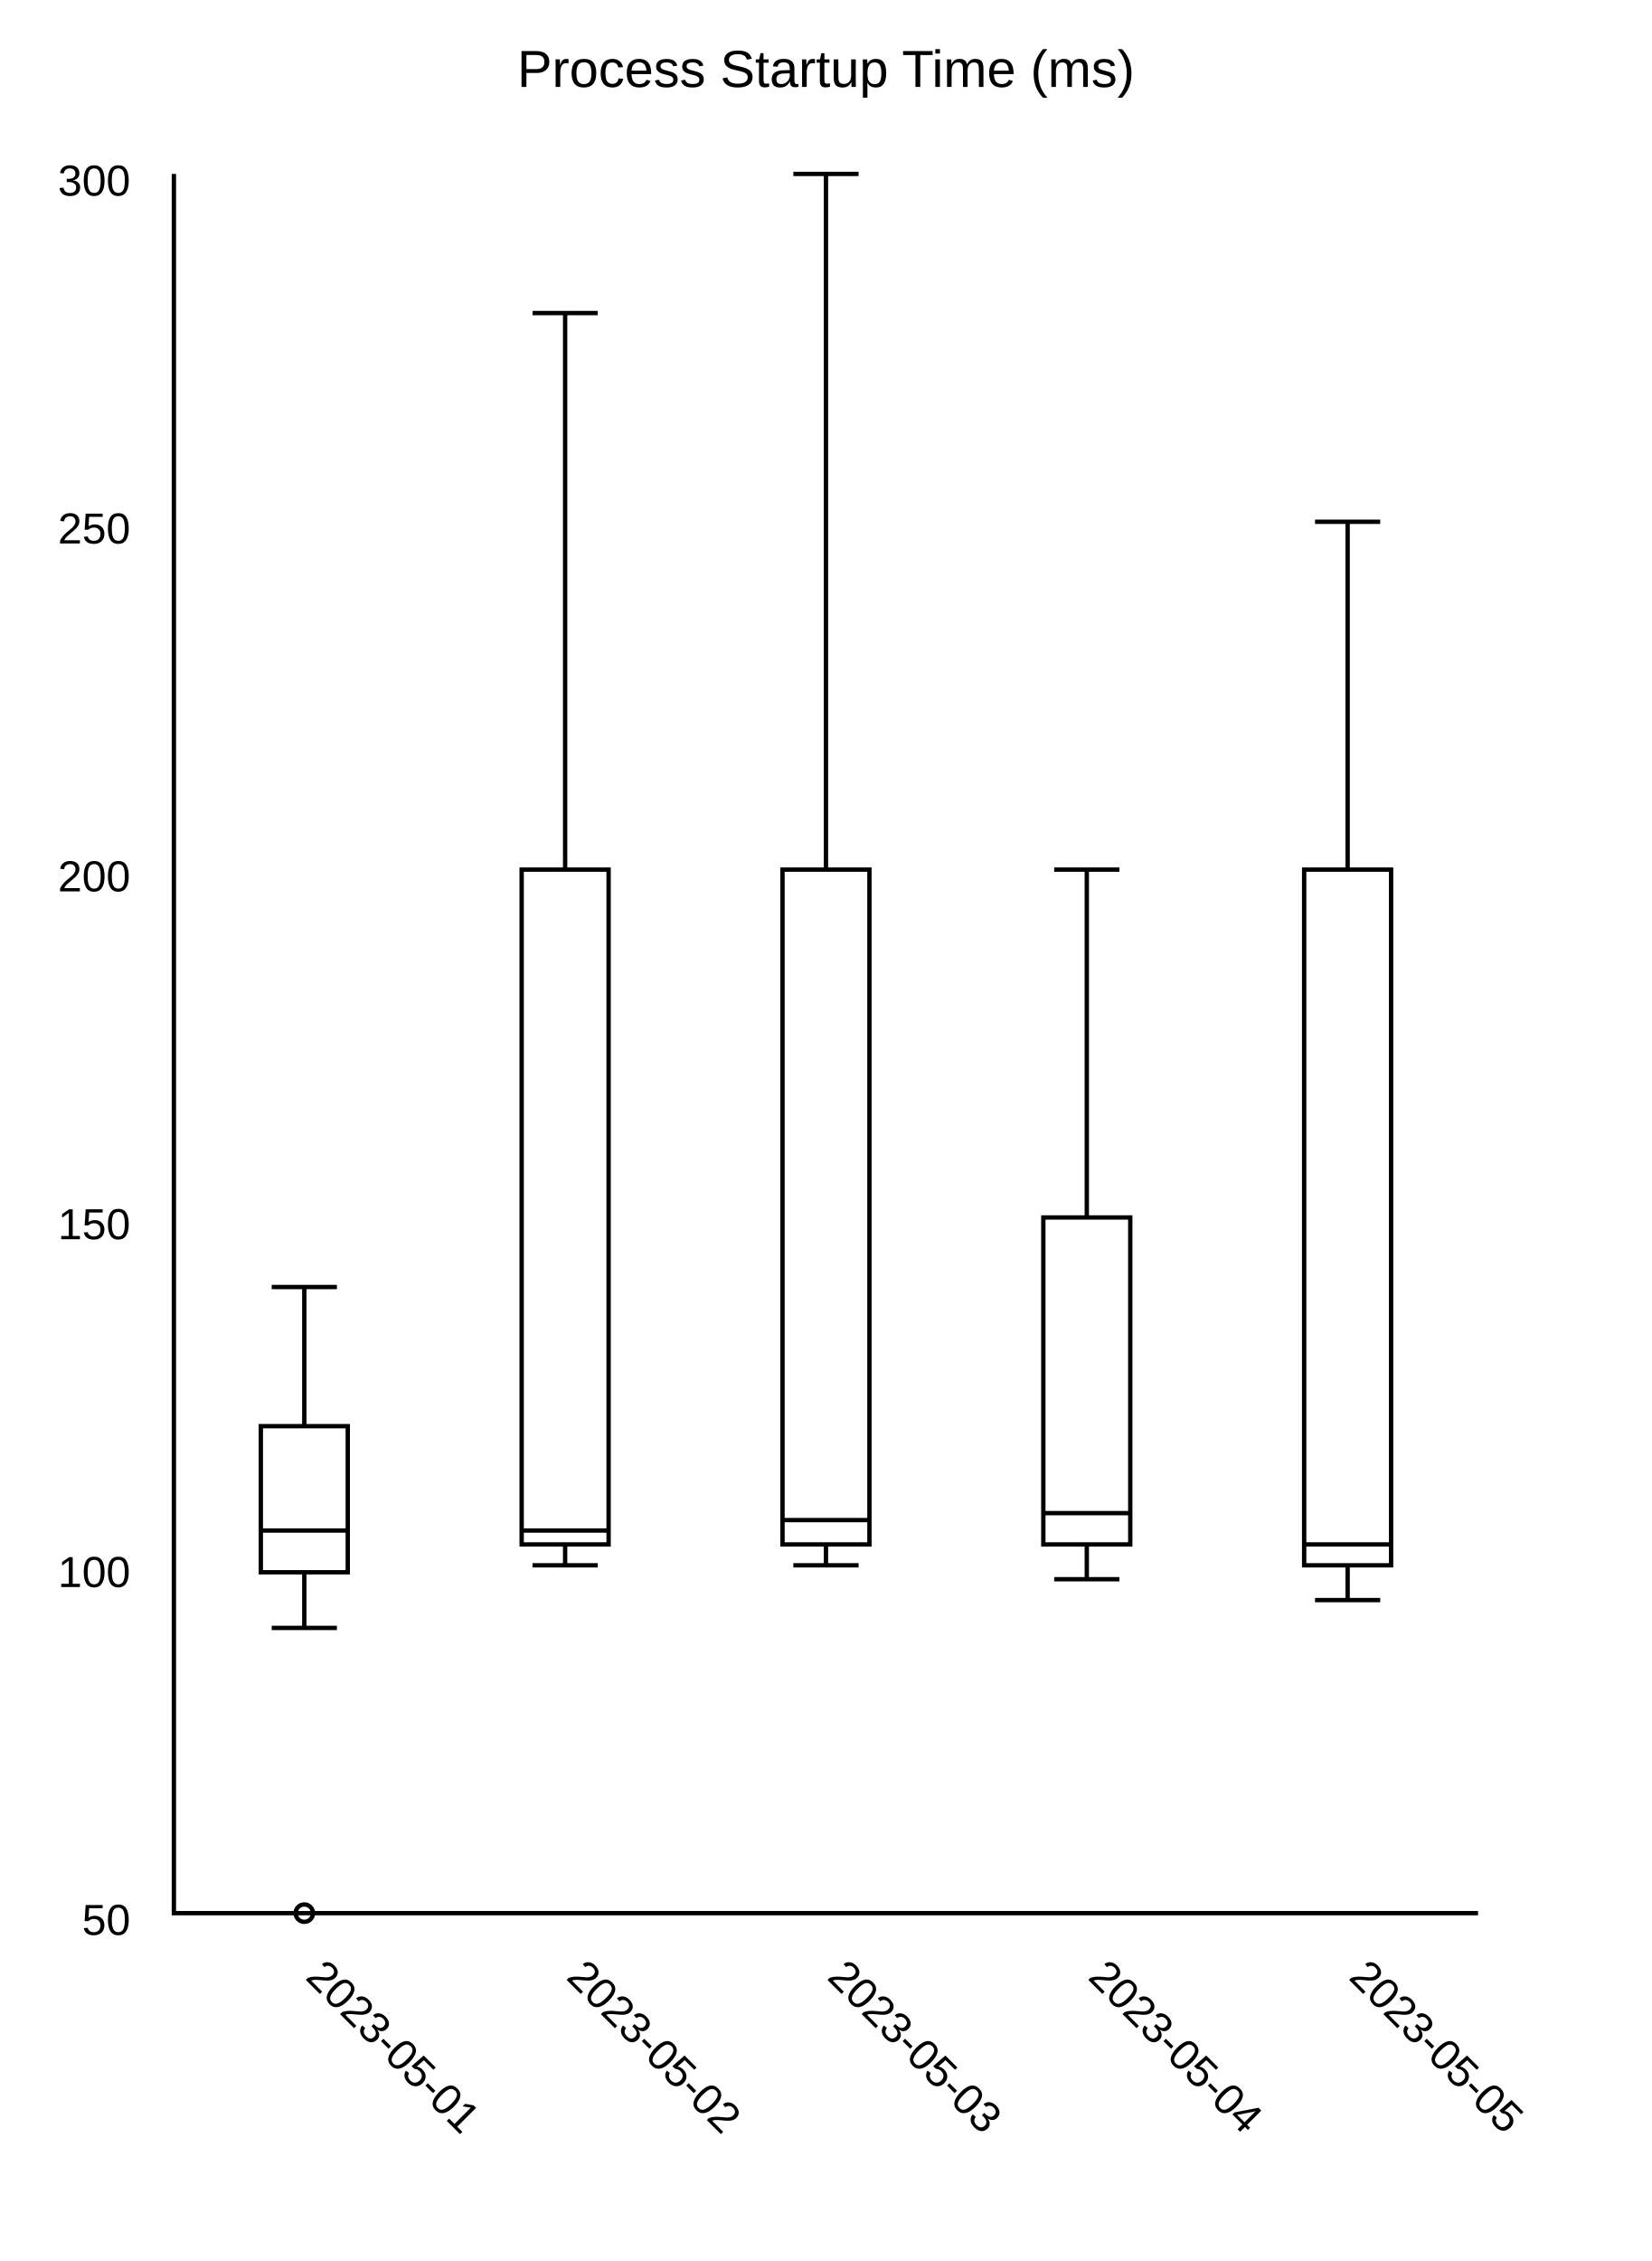
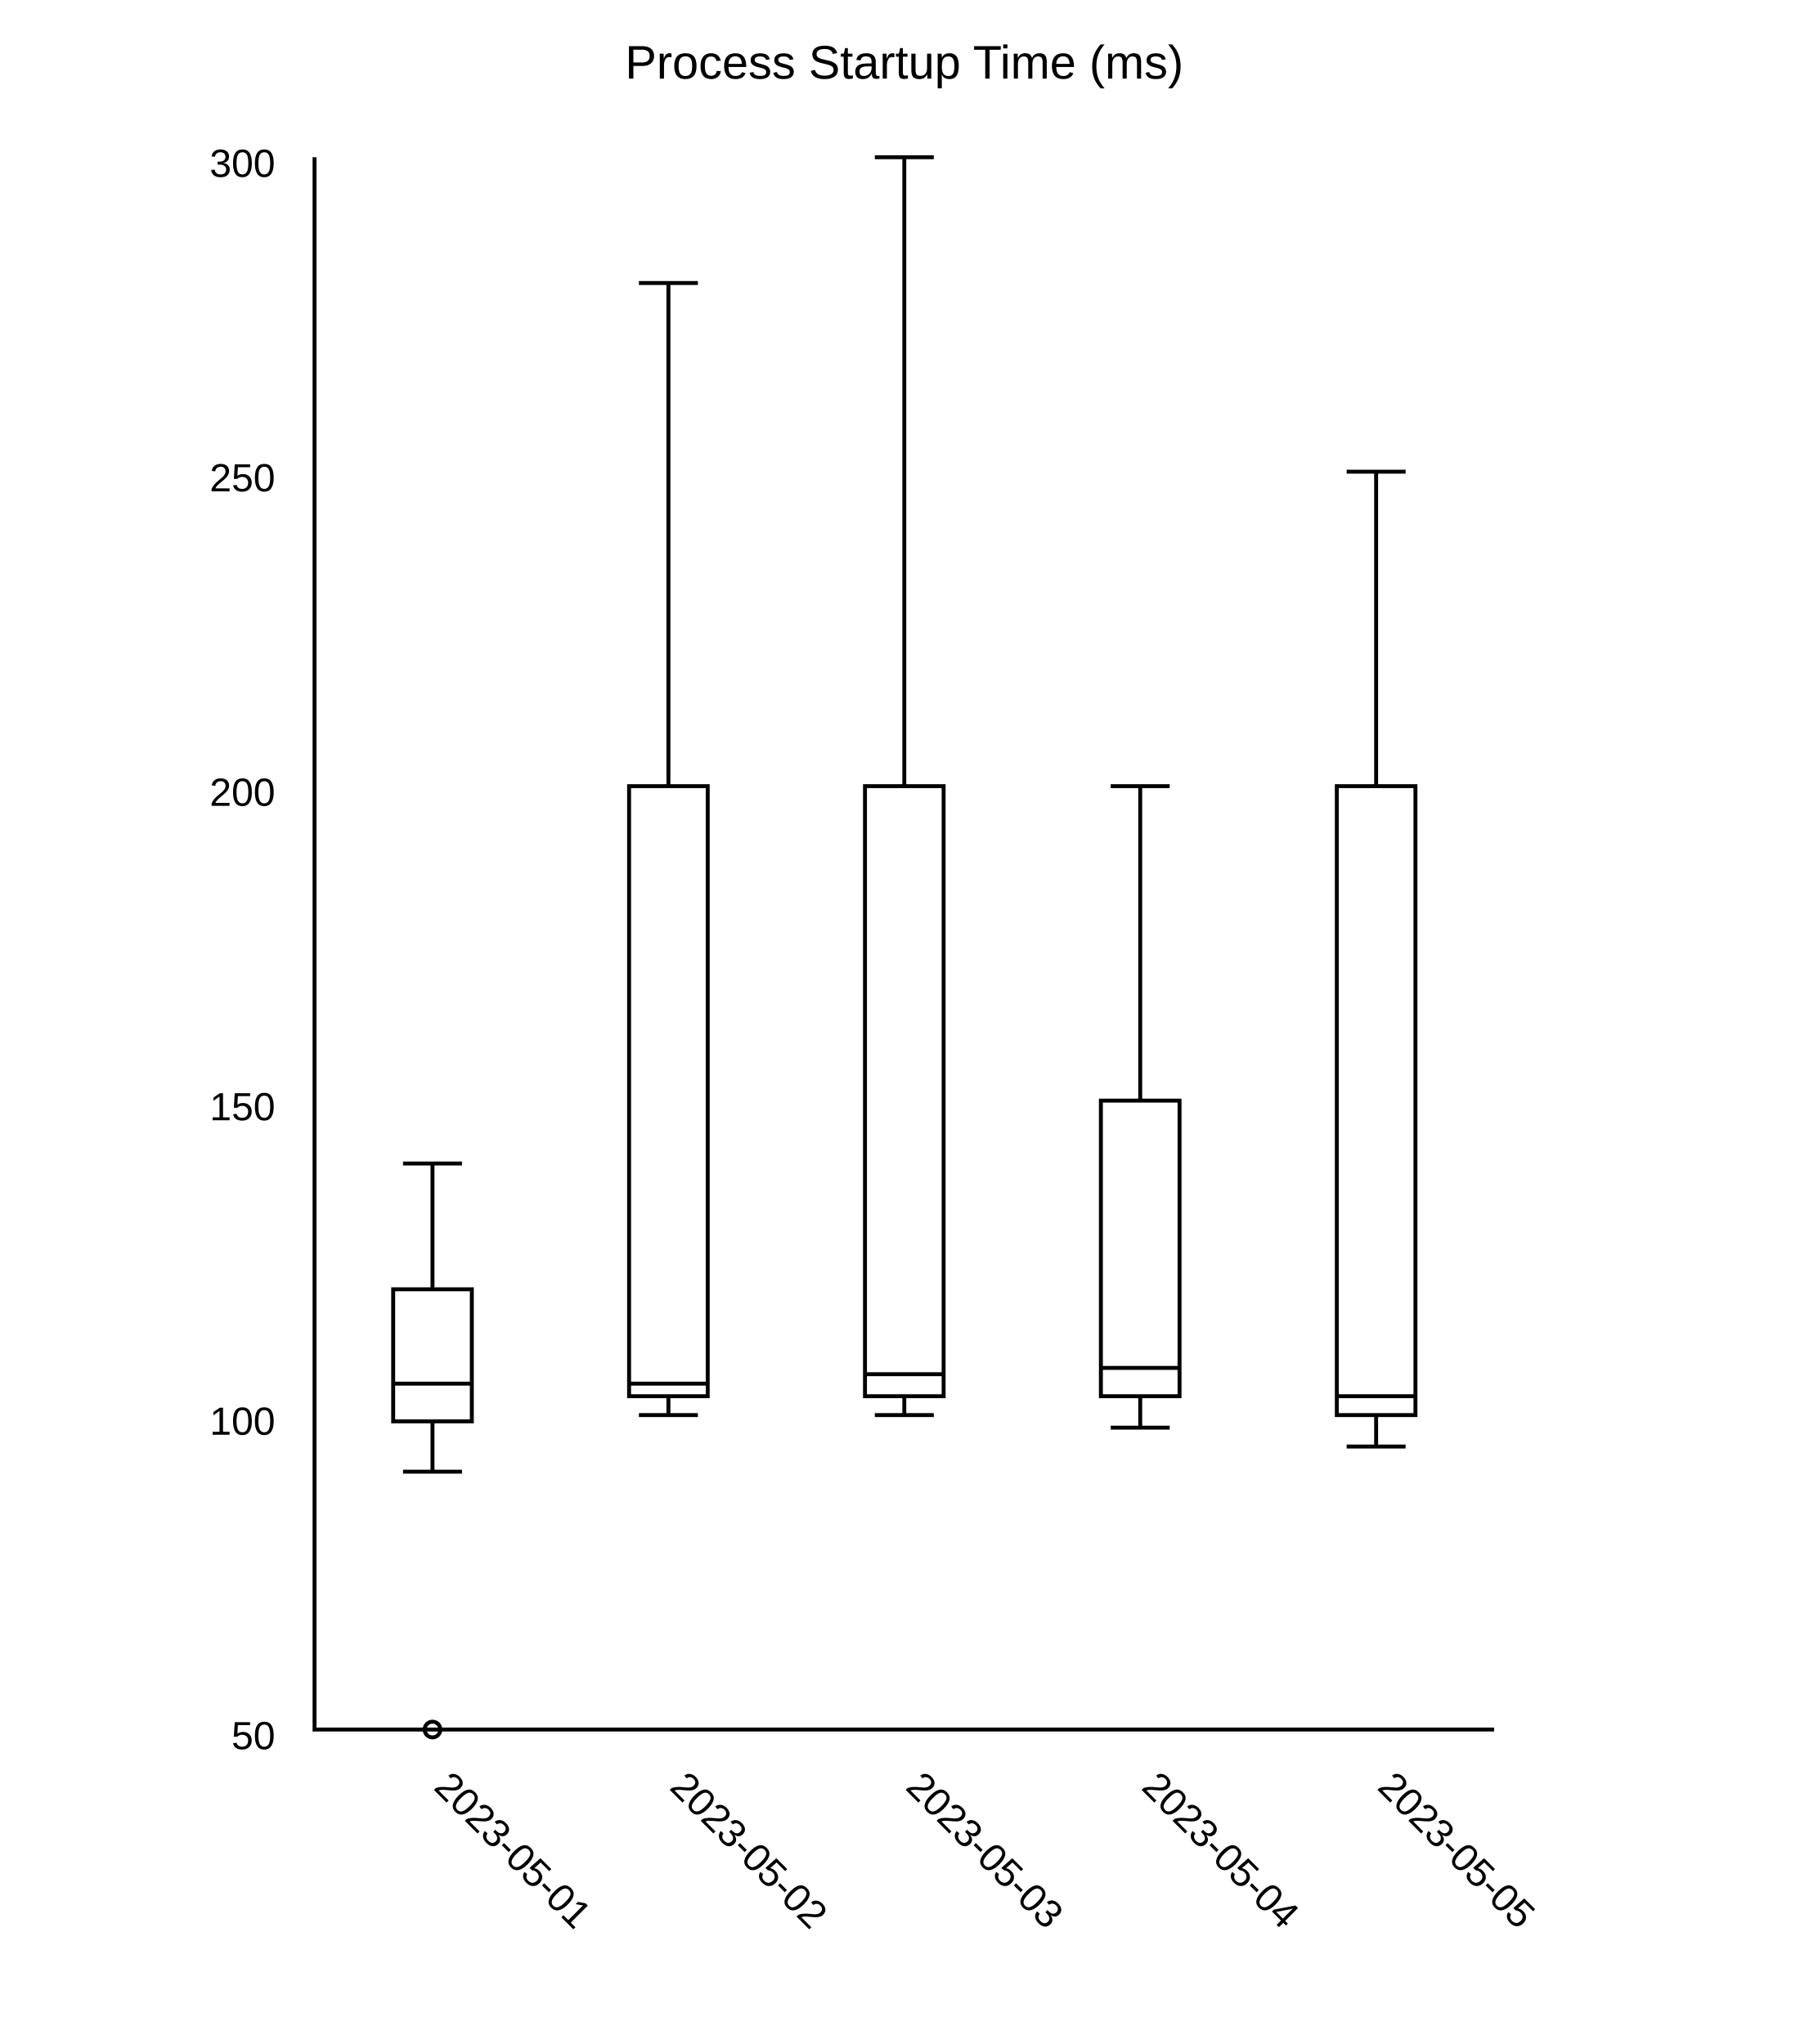
- <svg xmlns="http://www.w3.org/2000/svg" width="380" height="520" viewBox="0 0 380 520" style="background-color: white;">
+ <svg xmlns="http://www.w3.org/2000/svg" height="520" style="background-color: white;" viewBox="0 0 460 520" width="460">
  <style>
.box-plot{fill:none;stroke:rgb(0,0,0);stroke-width:1;}
.outlier{fill:none;stroke:rgb(0,0,0);stroke-width:1;}
.axis{fill:none;stroke:rgb(0,0,0);stroke-width:1;}
.labels{fill:rgb(0,0,0);font-size:10;font-family:Arial}
.y-labels{text-anchor:end;}
.title{font-family:Arial;font-size:12;text-anchor:middle;}
- 	</style>
-   <polyline class="axis" points="40,40 40,440 340,440 " />
+ </style>
+   <polyline class="axis" points="80 40 80 440 380 440" />
  <g class="labels">
-     <text transform="translate(70,455) rotate(45)">
+     <text transform="translate(110,455) rotate(45)">
2023-05-01
- 		</text>
-     <text transform="translate(130,455) rotate(45)">
+ </text>
+     <text transform="translate(170,455) rotate(45)">
2023-05-02
- 		</text>
-     <text transform="translate(190,455) rotate(45)">
+ </text>
+     <text transform="translate(230,455) rotate(45)">
2023-05-03
- 		</text>
-     <text transform="translate(250,455) rotate(45)">
+ </text>
+     <text transform="translate(290,455) rotate(45)">
2023-05-04
- 		</text>
-     <text transform="translate(310,455) rotate(45)">
+ </text>
+     <text transform="translate(350,455) rotate(45)">
2023-05-05
- 		</text>
+ </text>
  </g>
  <g class="labels y-labels">
-     <text transform="translate(30,445)">
+     <text transform="translate(70,445)">
50
- 		</text>
-     <text transform="translate(30,365)">
+ </text>
+     <text transform="translate(70,365)">
100
- 		</text>
-     <text transform="translate(30,285)">
+ </text>
+     <text transform="translate(70,285)">
150
- 		</text>
-     <text transform="translate(30,205)">
+ </text>
+     <text transform="translate(70,205)">
200
- 		</text>
-     <text transform="translate(30,125)">
+ </text>
+     <text transform="translate(70,125)">
250
- 		</text>
-     <text transform="translate(30,45)">
+ </text>
+     <text transform="translate(70,45)">
300
- 		</text>
+ </text>
  </g>
-   <g class="box-plot">
-     <circle class="outliers" cx="70" cy="440" r="2" />
-     <path d=" M 70 296 m -7.5 0 l 15 0 m -7.5 0 L 70 328 M 60 352 L 60 328 l 20 0 L 80 352 l -20 0 L 60 361.6 l 20 0 L 80 352 M 70 361.6 L 70 374.4 m -7.5 0 l 15 0" />
+   <g>
+     <g class="box-plot">
+       <circle class="outliers" cx="110" cy="440" r="2" />
+       <path d="M102.5,296 l15,0 m-7.5,0 L110,328 M100,352 L100,328 l20,0 L120,352 l-20,0 L100,361.6 l20,0 L120,352 M110,361.6 L110,374.4 l-7.5,0 l15,0" />
+     </g>
+     <g class="box-plot">
+       <path d="M162.5,72 l15,0 m-7.5,0 L170,200 M160,352 L160,200 l20,0 L180,352 l-20,0 L160,355.2 l20,0 L180,352 M170,355.2 L170,360 l-7.5,0 l15,0" />
+     </g>
+     <g class="box-plot">
+       <path d="M222.5,40 l15,0 m-7.5,0 L230,200 M220,349.6 L220,200 l20,0 L240,349.6 l-20,0 L220,355.2 l20,0 L240,349.6 M230,355.2 L230,360 l-7.5,0 l15,0" />
+     </g>
+     <g class="box-plot">
+       <path d="M282.5,200 l15,0 m-7.5,0 L290,280 M280,348 L280,280 l20,0 L300,348 l-20,0 L280,355.2 l20,0 L300,348 M290,355.2 L290,363.2 l-7.5,0 l15,0" />
+     </g>
+     <g class="box-plot">
+       <path d="M342.5,120 l15,0 m-7.5,0 L350,200 M340,355.2 L340,200 l20,0 L360,355.2 l-20,0 L340,360 l20,0 L360,355.2 M350,360 L350,368 l-7.5,0 l15,0" />
+     </g>
  </g>
-   <g class="box-plot">
-     <path d=" M 130 72 m -7.5 0 l 15 0 m -7.5 0 L 130 200 M 120 352 L 120 200 l 20 0 L 140 352 l -20 0 L 120 355.2 l 20 0 L 140 352 M 130 355.2 L 130 360 m -7.5 0 l 15 0" />
-   </g>
-   <g class="box-plot">
-     <path d=" M 190 40 m -7.5 0 l 15 0 m -7.5 0 L 190 200 M 180 349.6 L 180 200 l 20 0 L 200 349.6 l -20 0 L 180 355.2 l 20 0 L 200 349.6 M 190 355.2 L 190 360 m -7.5 0 l 15 0" />
-   </g>
-   <g class="box-plot">
-     <path d=" M 250 200 m -7.5 0 l 15 0 m -7.5 0 L 250 280 M 240 348 L 240 280 l 20 0 L 260 348 l -20 0 L 240 355.2 l 20 0 L 260 348 M 250 355.2 L 250 363.2 m -7.5 0 l 15 0" />
-   </g>
-   <g class="box-plot">
-     <path d=" M 310 120 m -7.5 0 l 15 0 m -7.5 0 L 310 200 M 300 355.2 L 300 200 l 20 0 L 320 355.2 l -20 0 L 300 360 l 20 0 L 320 355.2 M 310 360 L 310 368 m -7.5 0 l 15 0" />
-   </g>
-   <text class="title" x="190" y="20">
+   <text class="title" x="230" y="20">
Process Startup Time (ms)
- 	</text>
+ </text>
</svg>
